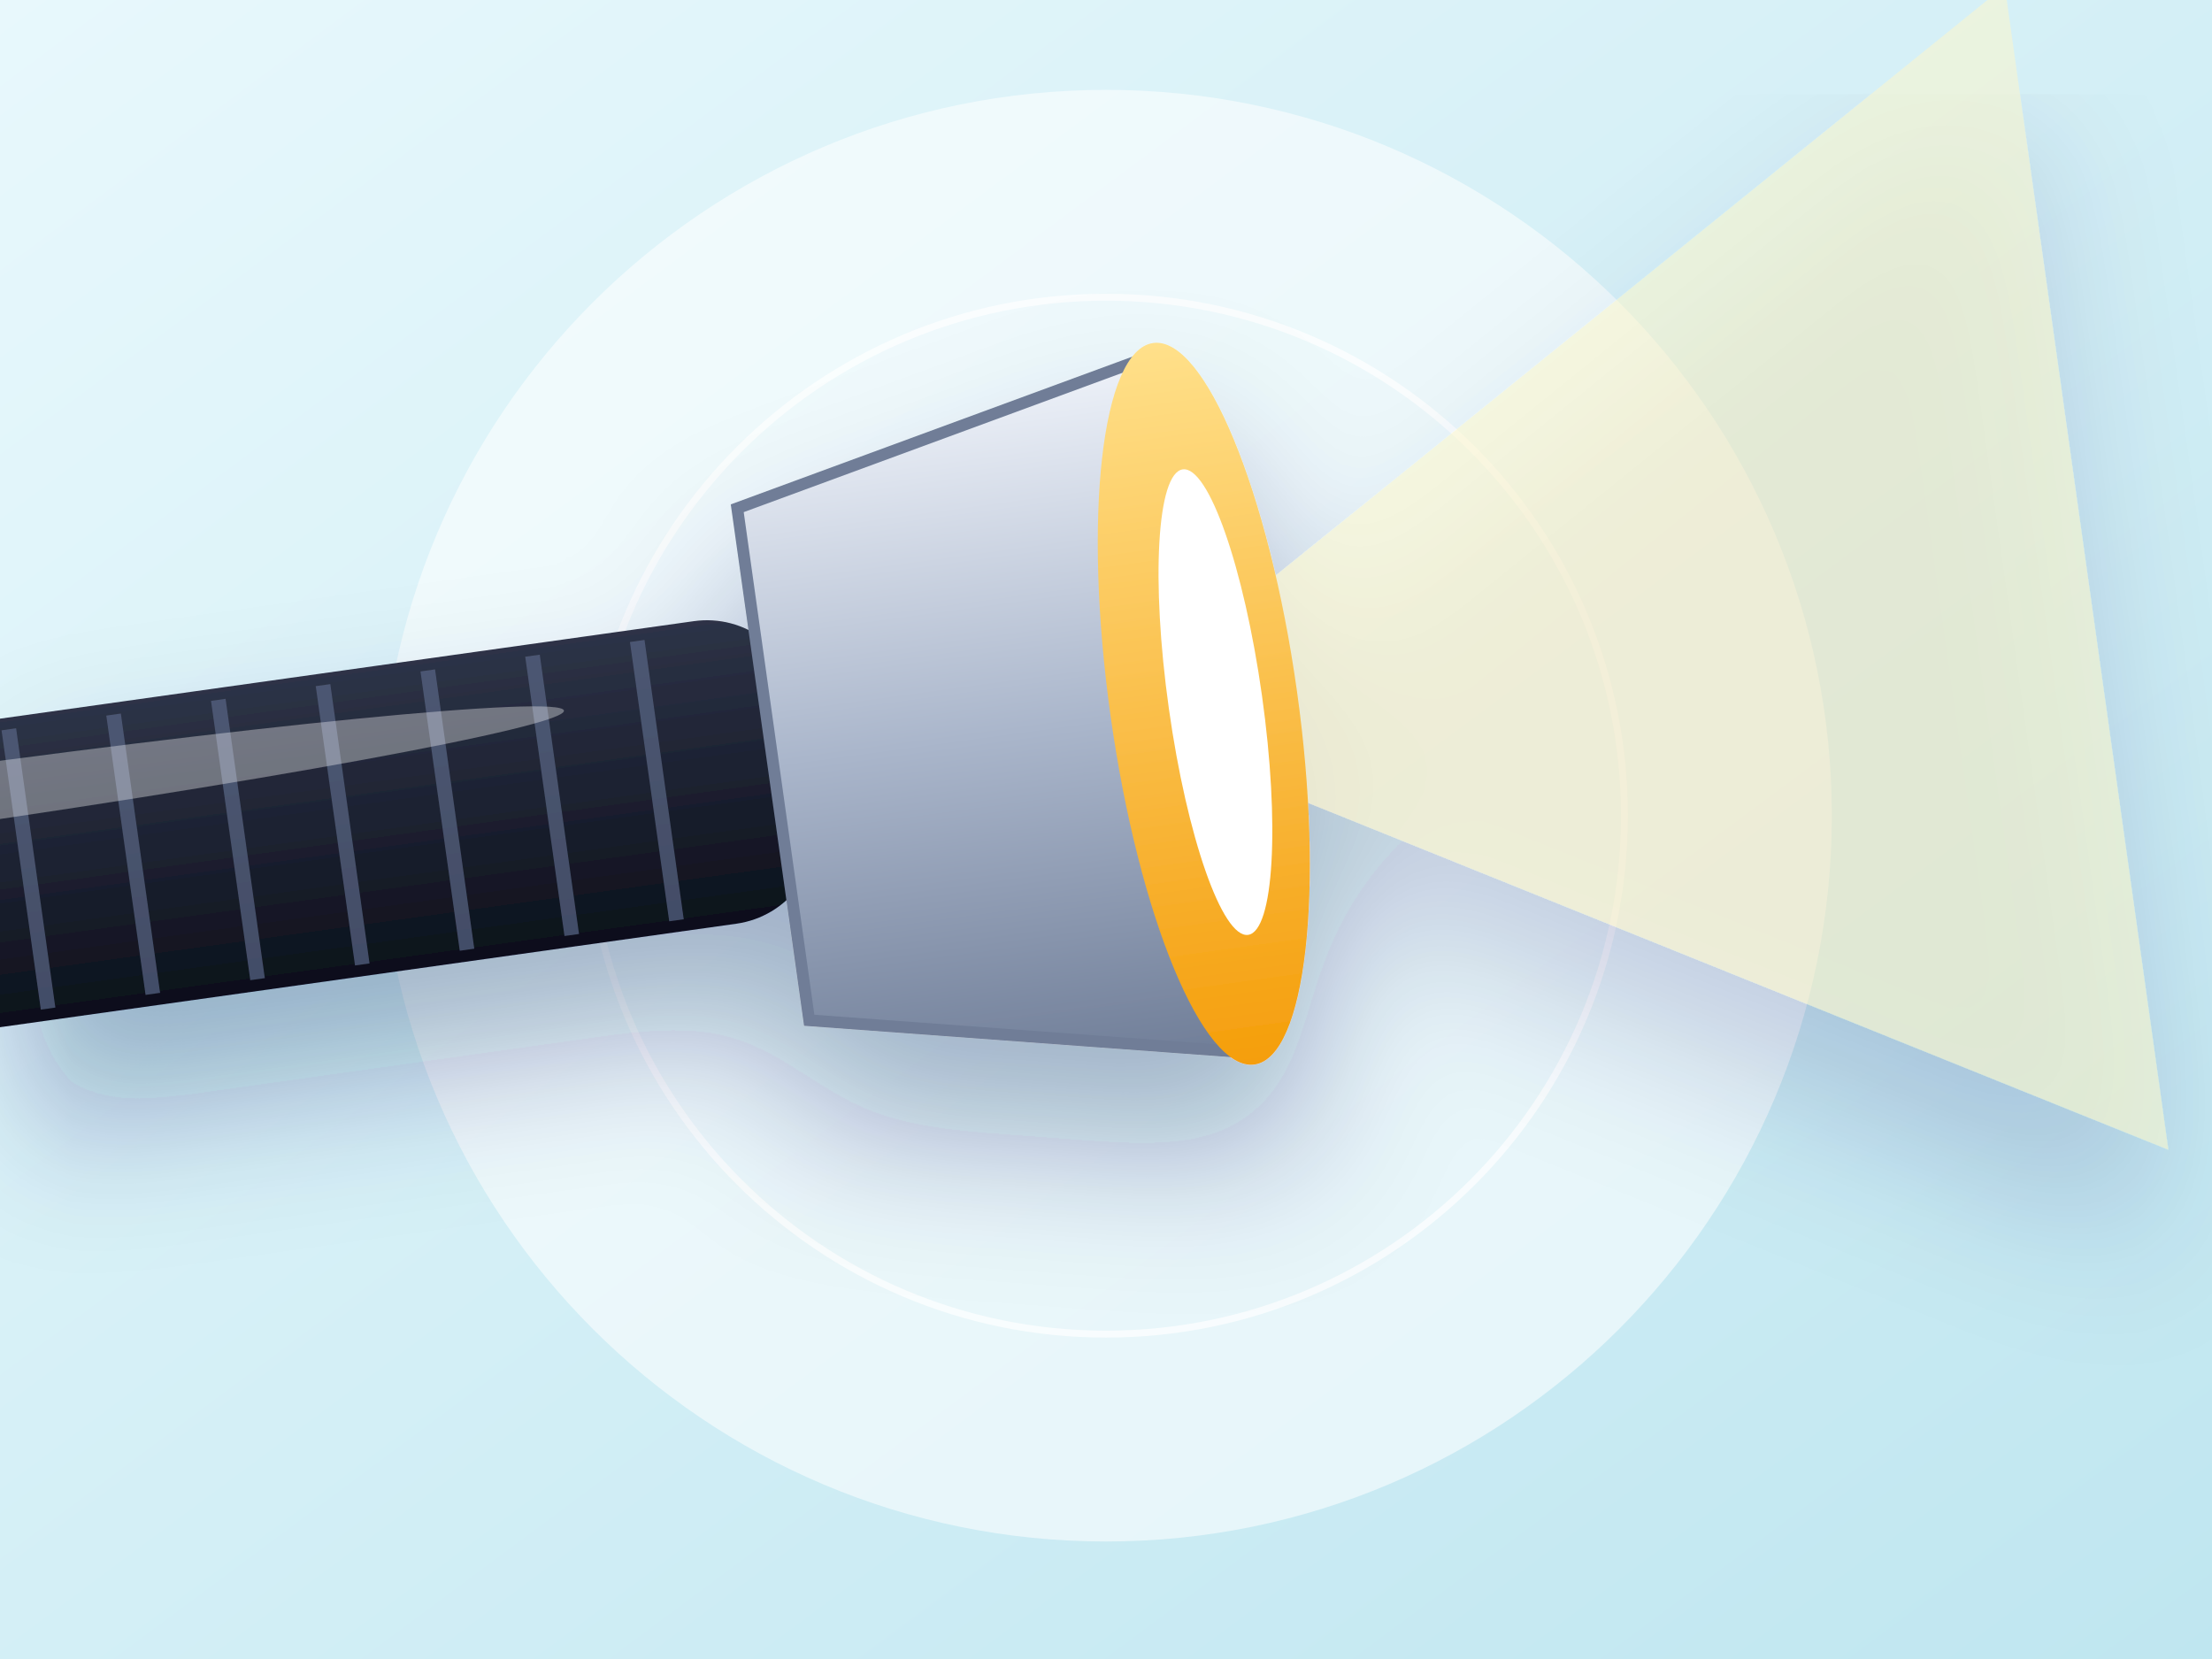
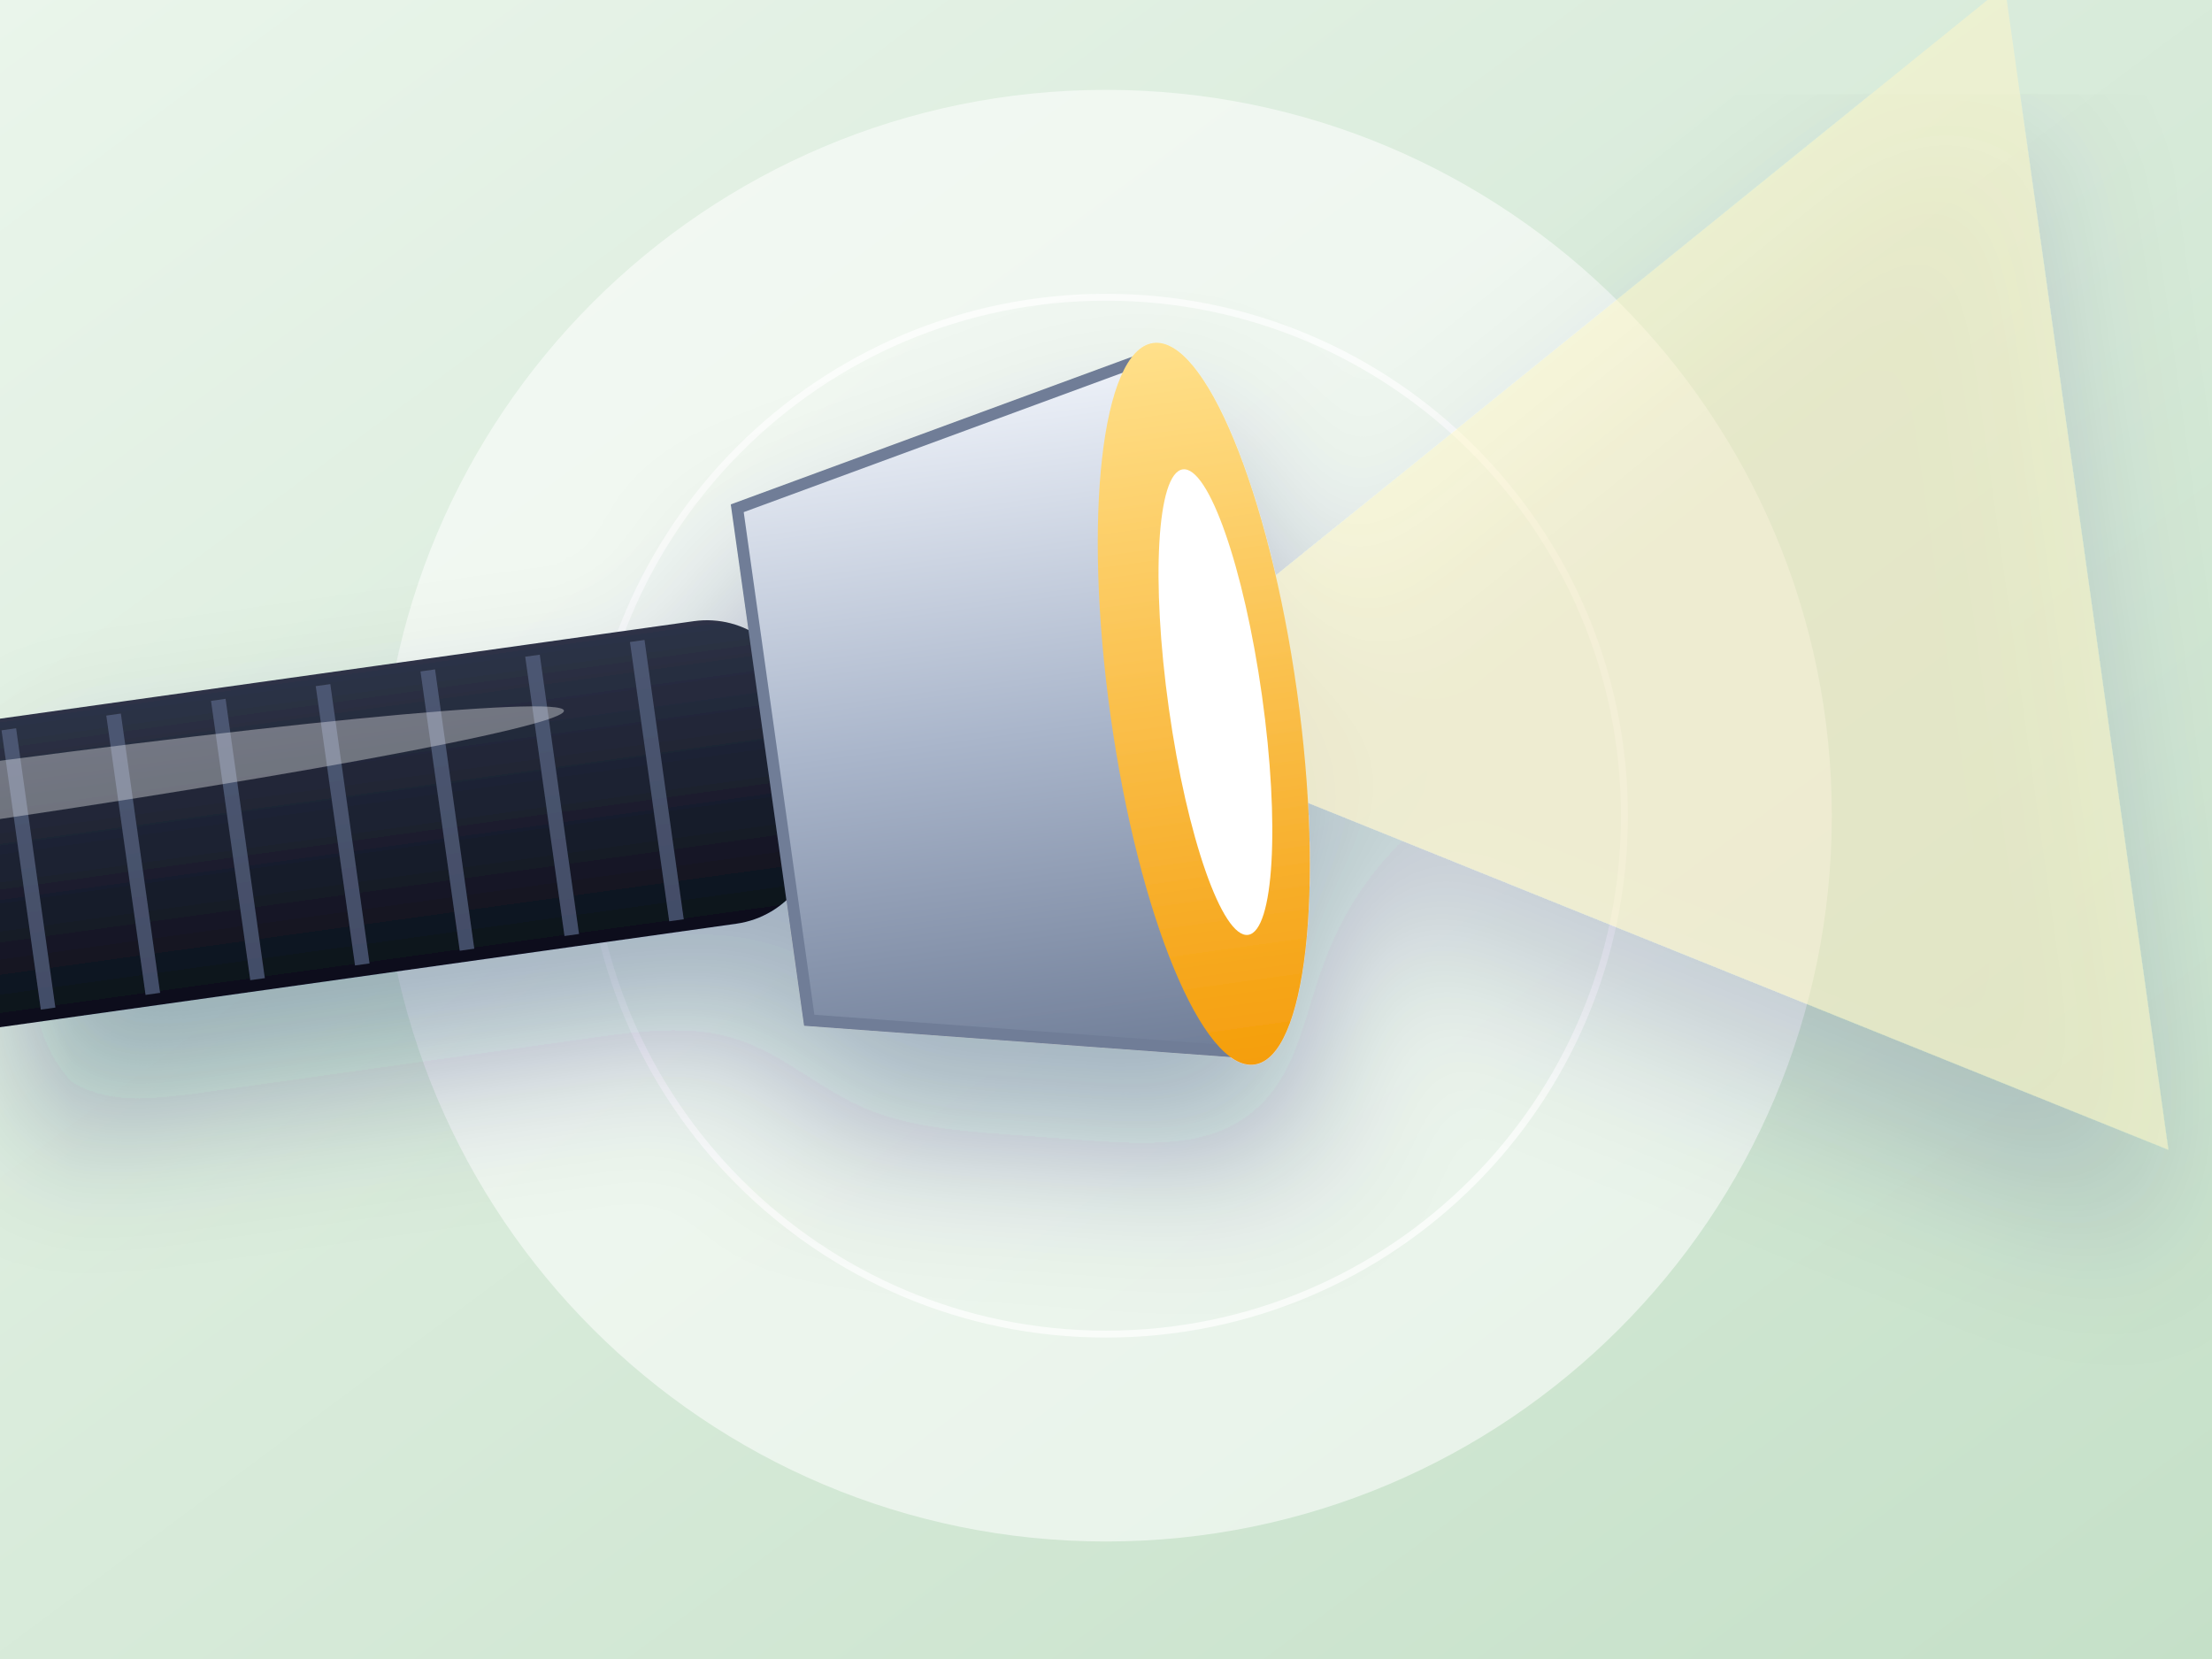
<svg xmlns="http://www.w3.org/2000/svg" viewBox="0 0 640 480" width="640" height="480" role="img">
  <defs>
    <linearGradient id="metal" x1="0" y1="0" x2="0" y2="1">
      <stop offset="0" stop-color="#eef2f9" />
      <stop offset=".5" stop-color="#aab6cb" />
      <stop offset="1" stop-color="#6f7d97" />
    </linearGradient>
    <linearGradient id="white" x1="0" y1="0" x2="0" y2="1">
      <stop offset="0" stop-color="#ffffff" />
      <stop offset="1" stop-color="#d3ddee" />
    </linearGradient>
    <linearGradient id="dark" x1="0" y1="0" x2="0" y2="1">
      <stop offset="0" stop-color="#4d5972" />
      <stop offset="1" stop-color="#1c2438" />
    </linearGradient>
    <linearGradient id="black" x1="0" y1="0" x2="0" y2="1">
      <stop offset="0" stop-color="#2d3347" />
      <stop offset="1" stop-color="#0c101b" />
    </linearGradient>
    <linearGradient id="navy" x1="0" y1="0" x2="0" y2="1">
      <stop offset="0" stop-color="#3f5079" />
      <stop offset="1" stop-color="#1a2342" />
    </linearGradient>
    <linearGradient id="red" x1="0" y1="0" x2="1" y2="0">
      <stop offset="0" stop-color="#b3202a" />
      <stop offset=".4" stop-color="#ff6b6b" />
      <stop offset="1" stop-color="#a91d27" />
    </linearGradient>
    <linearGradient id="wood" x1="0" y1="0" x2="1" y2="1">
      <stop offset="0" stop-color="#c58a45" />
      <stop offset="1" stop-color="#6e411a" />
    </linearGradient>
    <linearGradient id="amber" x1="0" y1="0" x2="0" y2="1">
      <stop offset="0" stop-color="#ffe08a" />
      <stop offset="1" stop-color="#f59e0b" />
    </linearGradient>
    <linearGradient id="gun" x1="0" y1="0" x2="0" y2="1">
      <stop offset="0" stop-color="#6b778c" />
      <stop offset=".5" stop-color="#3a4457" />
      <stop offset="1" stop-color="#171d2b" />
    </linearGradient>
    <radialGradient id="glass" cx=".35" cy=".3" r=".85">
      <stop offset="0" stop-color="#5b8fe8" />
      <stop offset=".45" stop-color="#1e3a7a" />
      <stop offset="1" stop-color="#070d22" />
    </radialGradient>
    <radialGradient id="lens" cx=".4" cy=".35" r=".8">
      <stop offset="0" stop-color="#7fb2ff" />
      <stop offset=".35" stop-color="#27468c" />
      <stop offset="1" stop-color="#050a1c" />
    </radialGradient>
    <filter id="sh" x="-25%" y="-25%" width="150%" height="160%">
      <feDropShadow dx="0" dy="16" stdDeviation="13" flood-color="#0f2560" flood-opacity=".32" />
    </filter>
    <linearGradient id="bg" x1="0" y1="0" x2="1" y2="1">
-       <stop offset="0" stop-color="#e8f8fc" />
-       <stop offset="1" stop-color="#bfe6f0" />
+       <stop offset="0" stop-color="#eaf5eb" />
+       <stop offset="1" stop-color="#c5e0c8" />
    </linearGradient>
  </defs>
  <rect width="640" height="480" fill="url(#bg)" />
  <circle cx="320" cy="236" r="210" fill="#ffffff" opacity="0.55" />
  <circle cx="320" cy="236" r="150" fill="none" stroke="#ffffff" stroke-width="2" opacity="0.7" />
  <g filter="url(#sh)" transform="translate(320 240) scale(1.7) translate(-470 -250)">
    <g transform="rotate(-8 320 250)">
      <path d="M470 252 L640 150 L640 350 Z" fill="#fff6c8" opacity=".5" />
      <rect x="120" y="226" width="300" height="52" rx="16" fill="url(#black)" />
      <line x1="160" y1="228" x2="160" y2="276" stroke="#5a6786" stroke-width="2.5" opacity=".7" />
      <line x1="178" y1="228" x2="178" y2="276" stroke="#5a6786" stroke-width="2.5" opacity=".7" />
      <line x1="196" y1="228" x2="196" y2="276" stroke="#5a6786" stroke-width="2.5" opacity=".7" />
      <line x1="214" y1="228" x2="214" y2="276" stroke="#5a6786" stroke-width="2.5" opacity=".7" />
      <line x1="232" y1="228" x2="232" y2="276" stroke="#5a6786" stroke-width="2.5" opacity=".7" />
      <line x1="250" y1="228" x2="250" y2="276" stroke="#5a6786" stroke-width="2.5" opacity=".7" />
      <line x1="268" y1="228" x2="268" y2="276" stroke="#5a6786" stroke-width="2.5" opacity=".7" />
      <line x1="286" y1="228" x2="286" y2="276" stroke="#5a6786" stroke-width="2.5" opacity=".7" />
      <line x1="304" y1="228" x2="304" y2="276" stroke="#5a6786" stroke-width="2.5" opacity=".7" />
      <line x1="322" y1="228" x2="322" y2="276" stroke="#5a6786" stroke-width="2.5" opacity=".7" />
      <line x1="340" y1="228" x2="340" y2="276" stroke="#5a6786" stroke-width="2.5" opacity=".7" />
      <line x1="358" y1="228" x2="358" y2="276" stroke="#5a6786" stroke-width="2.5" opacity=".7" />
      <line x1="376" y1="228" x2="376" y2="276" stroke="#5a6786" stroke-width="2.5" opacity=".7" />
      <line x1="394" y1="228" x2="394" y2="276" stroke="#5a6786" stroke-width="2.5" opacity=".7" />
      <path d="M414 208 L488 192 L488 312 L414 296 Z" fill="url(#metal)" stroke="#6f7d97" stroke-width="2" />
      <ellipse cx="488" cy="252" rx="16" ry="62" fill="url(#amber)" />
      <ellipse cx="490" cy="252" rx="8" ry="40" fill="#fff" />
      <circle cx="124" cy="252" r="18" fill="#ef4444" />
      <ellipse cx="122" cy="246" rx="6" ry="6" fill="#fff" opacity="0.8" />
      <ellipse cx="260" cy="238" rx="120" ry="5" fill="#fff" opacity="0.35" />
    </g>
  </g>
</svg>
